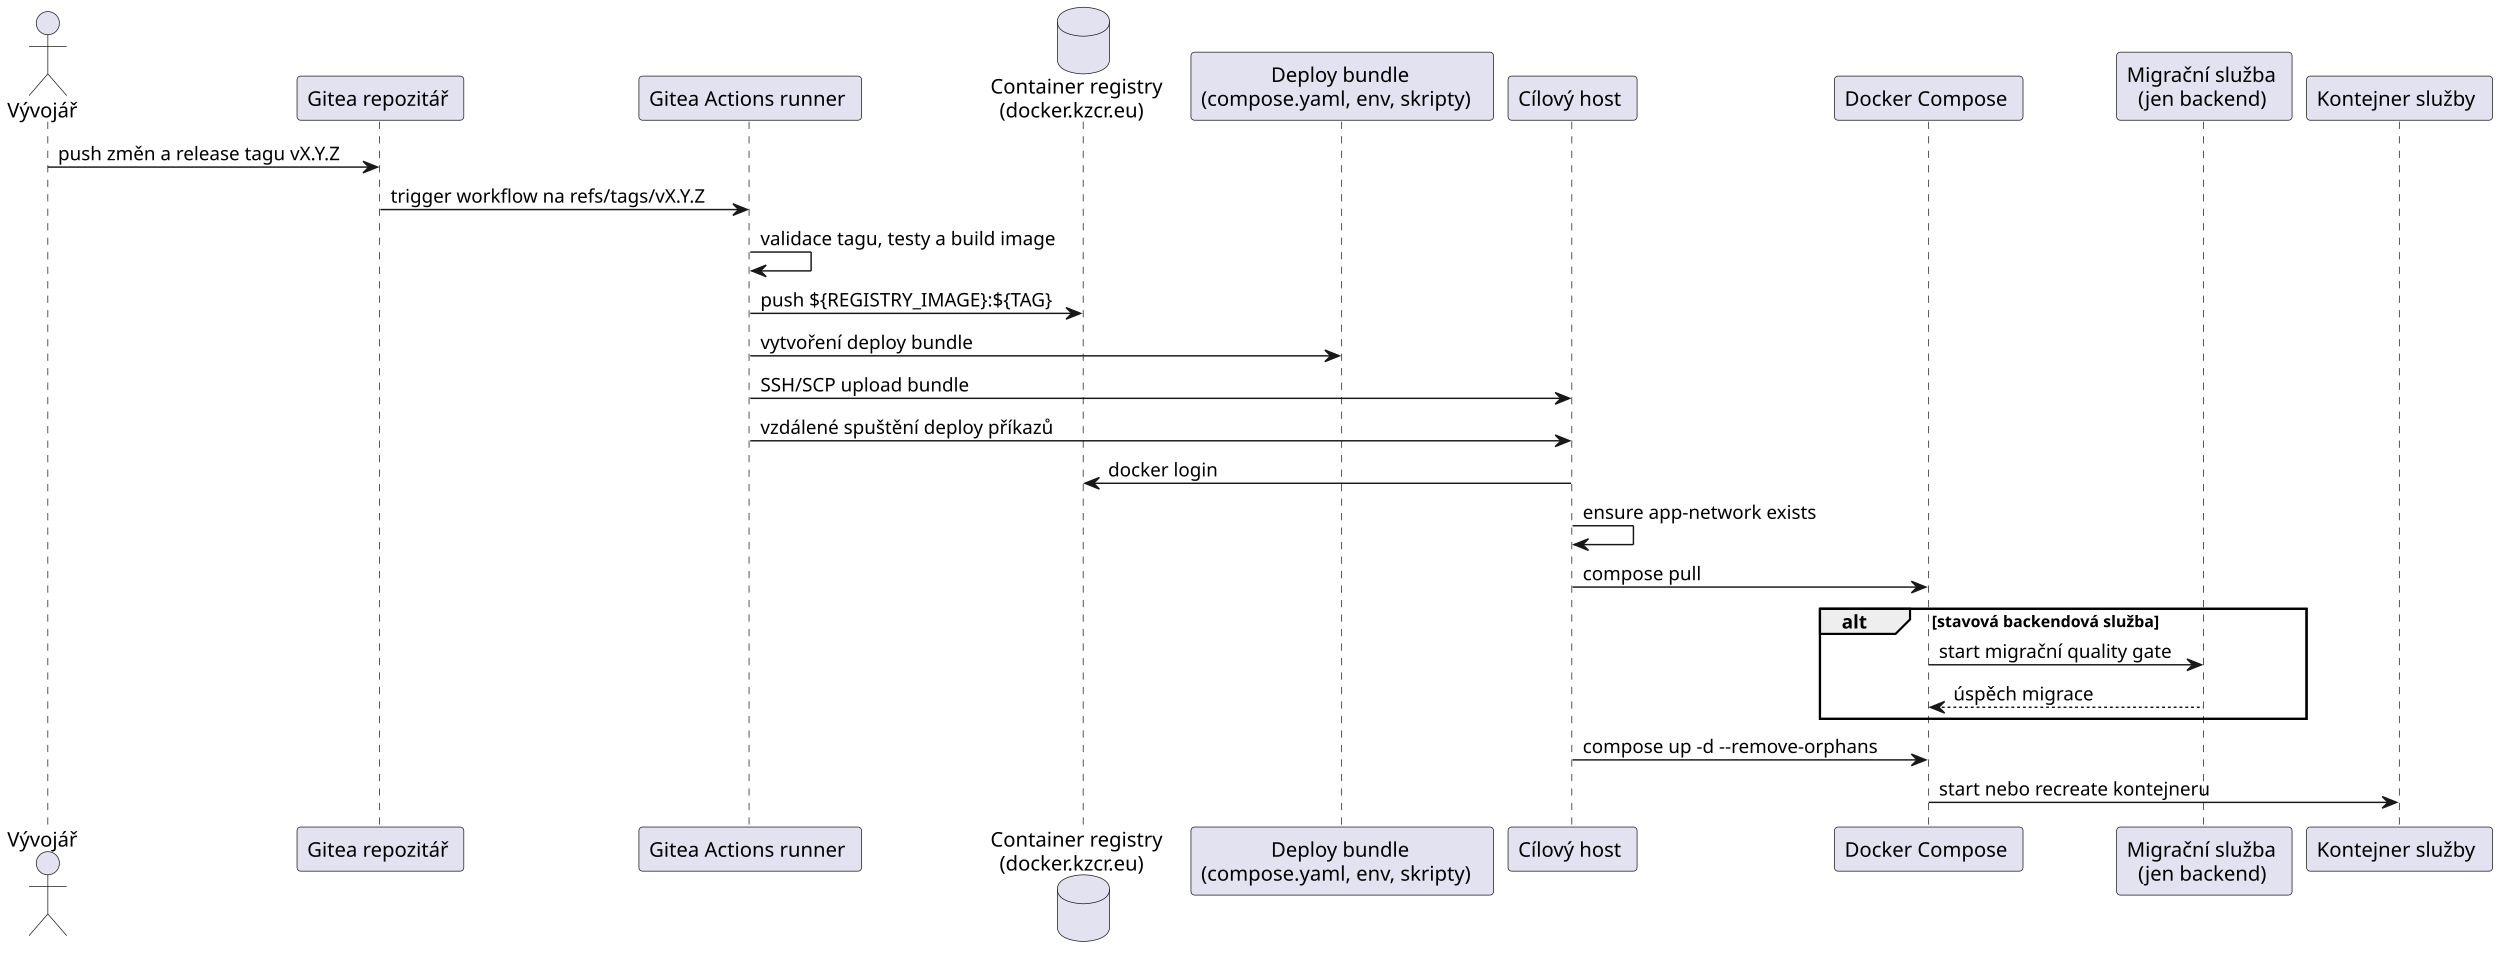
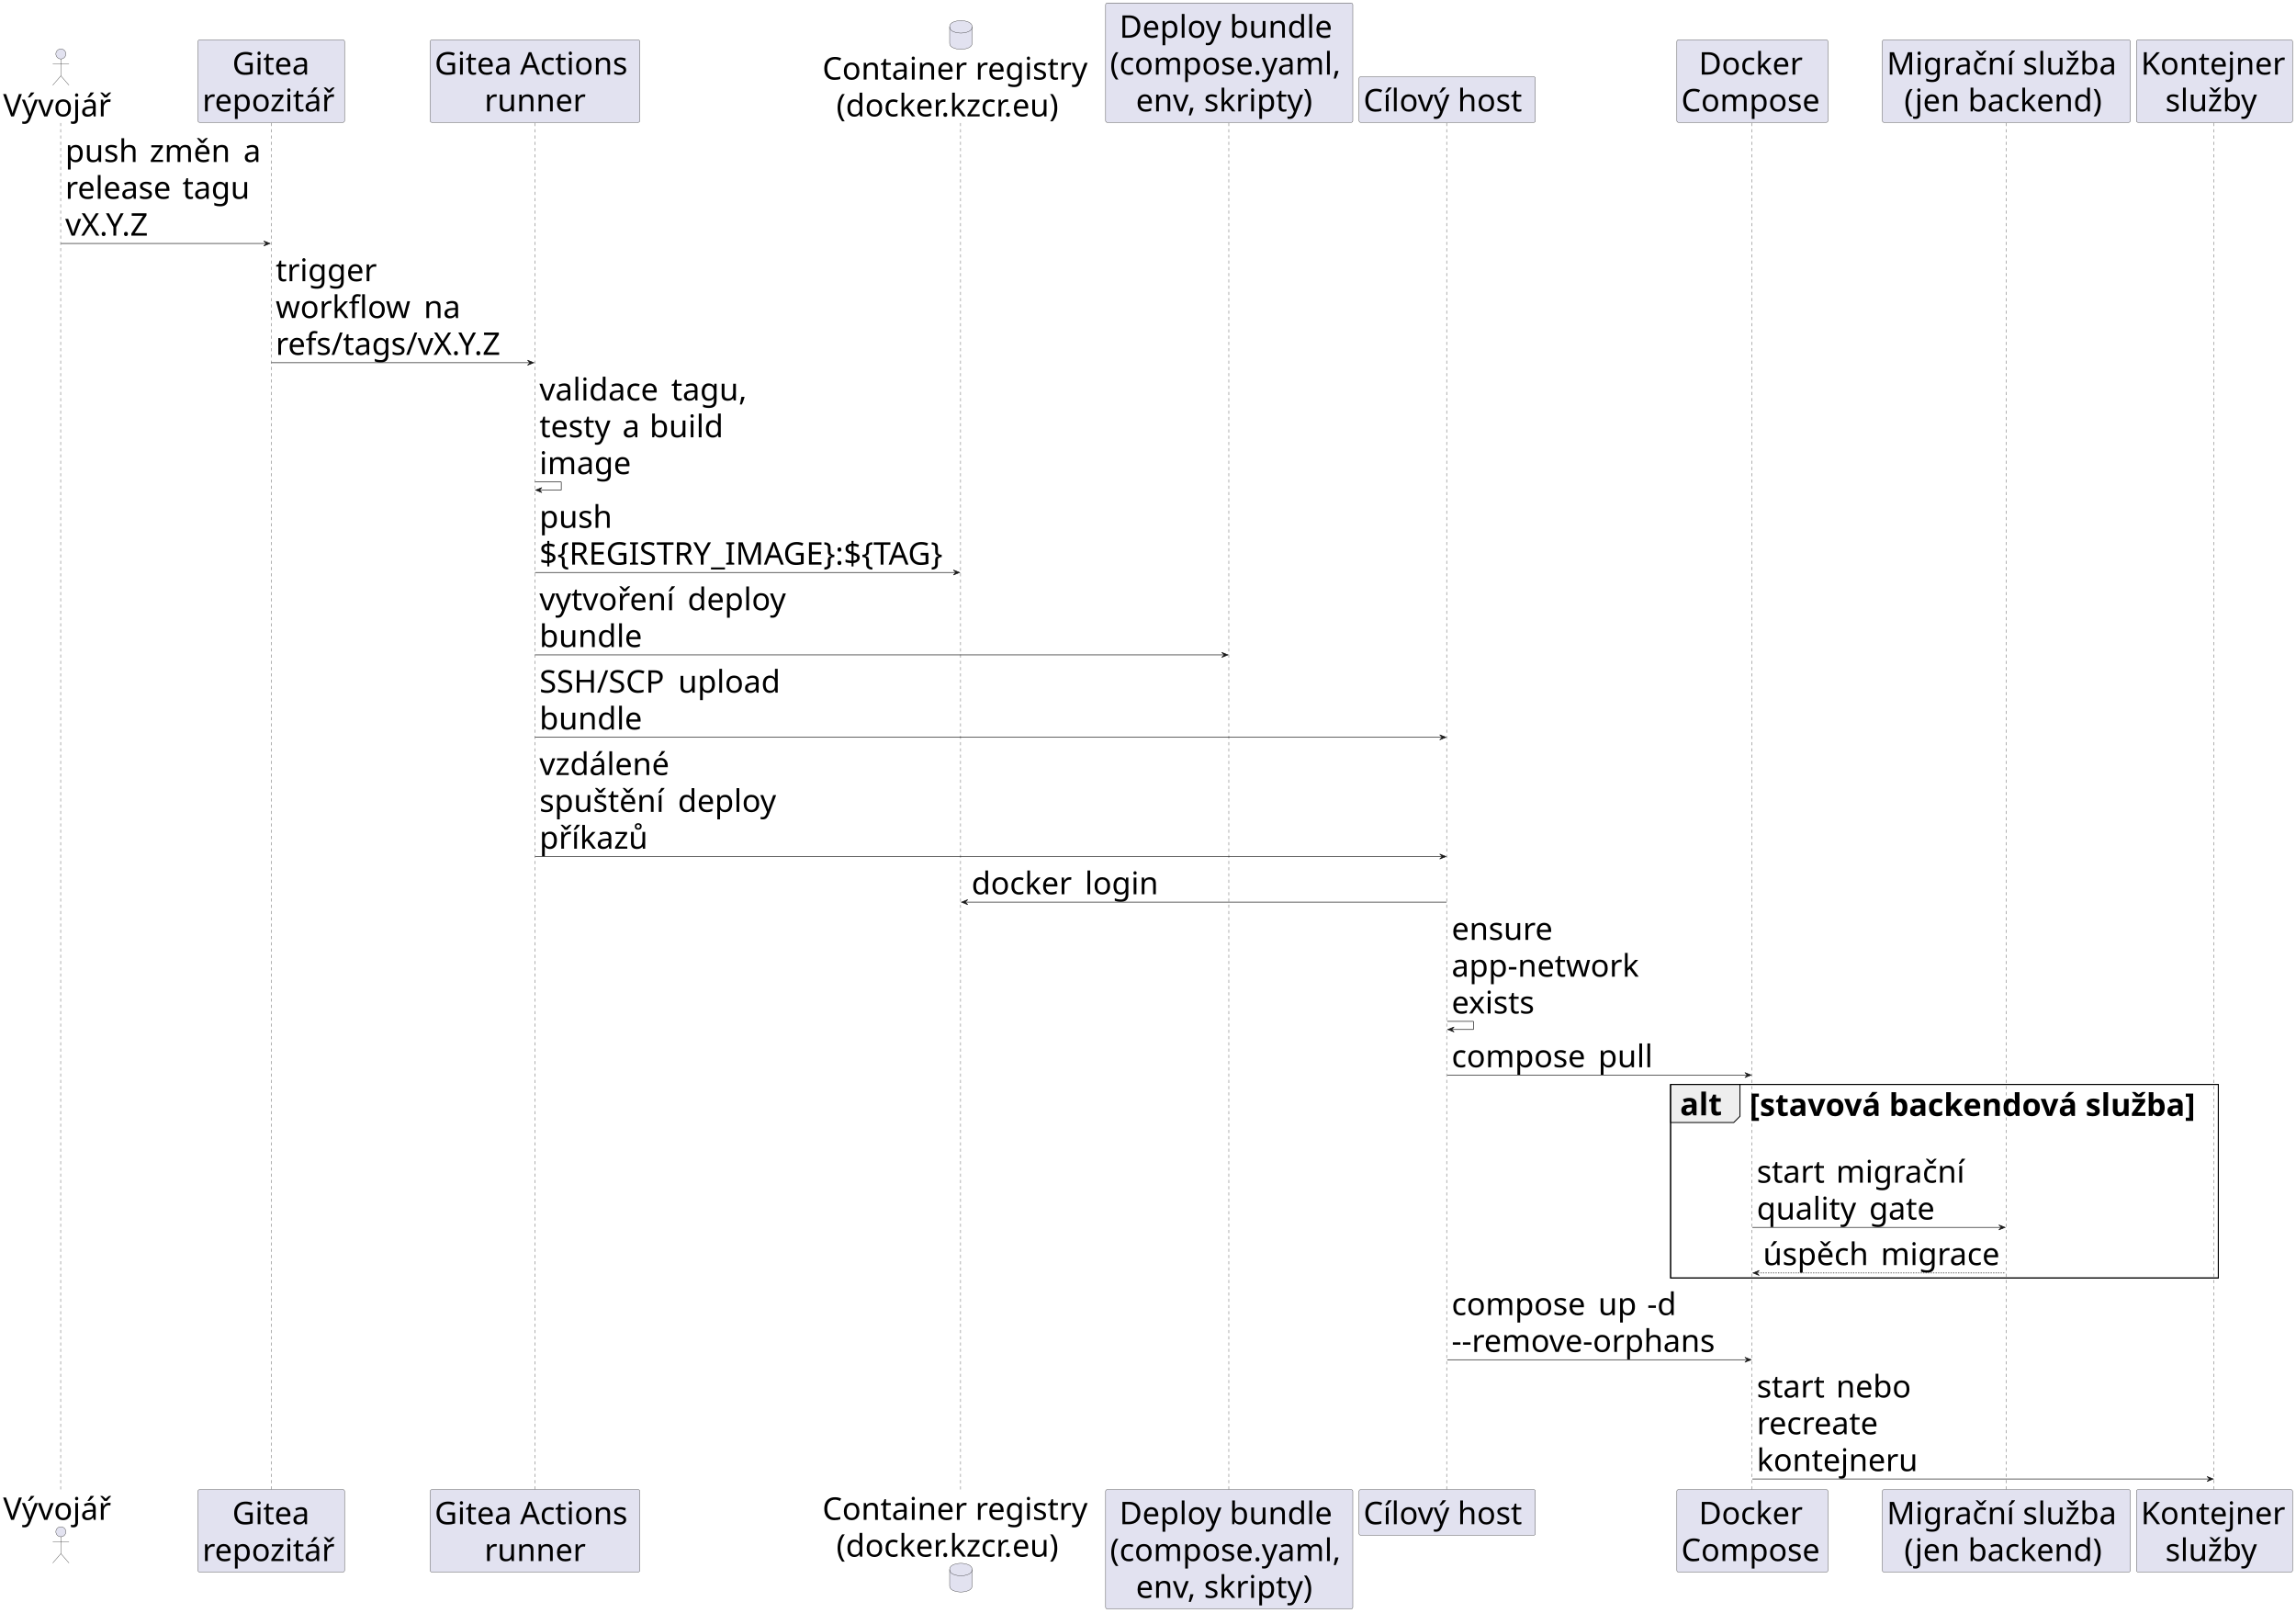
- <svg xmlns="http://www.w3.org/2000/svg" contentStyleType="text/css" data-diagram-type="SEQUENCE" height="666px" preserveAspectRatio="none" style="width:1725px;height:666px;background:#FFFFFF;" version="1.1" viewBox="0 0 1725 666" width="1725px" zoomAndPan="magnify">
+ <svg xmlns="http://www.w3.org/2000/svg" contentStyleType="text/css" data-diagram-type="SEQUENCE" height="2578px" preserveAspectRatio="none" style="width:3672px;height:2578px;background:#FFFFFF;" version="1.1" viewBox="0 0 3672 2578" width="3672px" zoomAndPan="magnify">
  <defs />
  <g>
-     <rect fill="none" height="75.932" style="stroke:#000000;stroke-width:1.5;" width="335.749" x="1255.778" y="420.082" />
+     <rect fill="none" height="309.434" style="stroke:#000000;stroke-width:1.5;" width="875.986" x="2671.808" y="1734.055" />
    <g class="participant-lifeline" data-entity-uid="part1" data-qualified-name="Dev" id="part1-lifeline">
      <g>
-         <rect fill="#000000" fill-opacity="0" height="487.658" width="8" x="29.016" y="83.977" />
-         <line style="stroke:#181818;stroke-width:0.5;stroke-dasharray:5,5;" x1="33" x2="33" y1="83.977" y2="571.635" />
+         <rect fill="#000000" fill-opacity="0" height="2186.262" width="8" x="93.343" y="196.66" />
+         <line style="stroke:#181818;stroke-width:0.5;stroke-dasharray:5,5;" x1="97" x2="97" y1="196.66" y2="2382.922" />
      </g>
    </g>
    <g class="participant-lifeline" data-entity-uid="part2" data-qualified-name="Repo" id="part2-lifeline">
      <g>
-         <rect fill="#000000" fill-opacity="0" height="487.658" width="8" x="258.483" y="83.977" />
-         <line style="stroke:#181818;stroke-width:0.5;stroke-dasharray:5,5;" x1="261.949" x2="261.949" y1="83.977" y2="571.635" />
+         <rect fill="#000000" fill-opacity="0" height="2186.262" width="8" x="429.843" y="196.66" />
+         <line style="stroke:#181818;stroke-width:0.5;stroke-dasharray:5,5;" x1="433.65" x2="433.65" y1="196.66" y2="2382.922" />
      </g>
    </g>
    <g class="participant-lifeline" data-entity-uid="part3" data-qualified-name="Runner" id="part3-lifeline">
      <g>
-         <rect fill="#000000" fill-opacity="0" height="487.658" width="8" x="513.671" y="83.977" />
-         <line style="stroke:#181818;stroke-width:0.5;stroke-dasharray:5,5;" x1="516.846" x2="516.846" y1="83.977" y2="571.635" />
+         <rect fill="#000000" fill-opacity="0" height="2186.262" width="8" x="851.646" y="196.66" />
+         <line style="stroke:#181818;stroke-width:0.5;stroke-dasharray:5,5;" x1="855.111" x2="855.111" y1="196.66" y2="2382.922" />
      </g>
    </g>
    <g class="participant-lifeline" data-entity-uid="part4" data-qualified-name="Registry" id="part4-lifeline">
      <g>
-         <rect fill="#000000" fill-opacity="0" height="487.658" width="8" x="743.577" y="83.977" />
-         <line style="stroke:#181818;stroke-width:0.5;stroke-dasharray:5,5;" x1="747.398" x2="747.398" y1="83.977" y2="571.635" />
+         <rect fill="#000000" fill-opacity="0" height="2186.262" width="8" x="1532.751" y="196.66" />
+         <line style="stroke:#181818;stroke-width:0.5;stroke-dasharray:5,5;" x1="1536.257" x2="1536.257" y1="196.66" y2="2382.922" />
      </g>
    </g>
    <g class="participant-lifeline" data-entity-uid="part5" data-qualified-name="Bundle" id="part5-lifeline">
      <g>
-         <rect fill="#000000" fill-opacity="0" height="487.658" width="8" x="922.153" y="83.977" />
-         <line style="stroke:#181818;stroke-width:0.5;stroke-dasharray:5,5;" x1="925.755" x2="925.755" y1="83.977" y2="571.635" />
+         <rect fill="#000000" fill-opacity="0" height="2186.262" width="8" x="1961.894" y="196.66" />
+         <line style="stroke:#181818;stroke-width:0.5;stroke-dasharray:5,5;" x1="1965.244" x2="1965.244" y1="196.66" y2="2382.922" />
      </g>
    </g>
    <g class="participant-lifeline" data-entity-uid="part6" data-qualified-name="Host" id="part6-lifeline">
      <g>
-         <rect fill="#000000" fill-opacity="0" height="487.658" width="8" x="1081.067" y="83.977" />
-         <line style="stroke:#181818;stroke-width:0.5;stroke-dasharray:5,5;" x1="1084.552" x2="1084.552" y1="83.977" y2="571.635" />
+         <rect fill="#000000" fill-opacity="0" height="2186.262" width="8" x="2310.527" y="196.66" />
+         <line style="stroke:#181818;stroke-width:0.5;stroke-dasharray:5,5;" x1="2313.543" x2="2313.543" y1="196.66" y2="2382.922" />
      </g>
    </g>
    <g class="participant-lifeline" data-entity-uid="part7" data-qualified-name="Compose" id="part7-lifeline">
      <g>
-         <rect fill="#000000" fill-opacity="0" height="487.658" width="8" x="1326.829" y="83.977" />
-         <line style="stroke:#181818;stroke-width:0.5;stroke-dasharray:5,5;" x1="1330.778" x2="1330.778" y1="83.977" y2="571.635" />
+         <rect fill="#000000" fill-opacity="0" height="2186.262" width="8" x="2798.565" y="196.66" />
+         <line style="stroke:#181818;stroke-width:0.5;stroke-dasharray:5,5;" x1="2801.808" x2="2801.808" y1="196.66" y2="2382.922" />
      </g>
    </g>
    <g class="participant-lifeline" data-entity-uid="part8" data-qualified-name="Migration" id="part8-lifeline">
      <g>
-         <rect fill="#000000" fill-opacity="0" height="487.658" width="8" x="1516.992" y="83.977" />
-         <line style="stroke:#181818;stroke-width:0.5;stroke-dasharray:5,5;" x1="1520.456" x2="1520.456" y1="83.977" y2="571.635" />
+         <rect fill="#000000" fill-opacity="0" height="2186.262" width="8" x="3204.719" y="196.66" />
+         <line style="stroke:#181818;stroke-width:0.5;stroke-dasharray:5,5;" x1="3208.52" x2="3208.52" y1="196.66" y2="2382.922" />
      </g>
    </g>
    <g class="participant-lifeline" data-entity-uid="part9" data-qualified-name="App" id="part9-lifeline">
      <g>
-         <rect fill="#000000" fill-opacity="0" height="487.658" width="8" x="1651.724" y="83.977" />
-         <line style="stroke:#181818;stroke-width:0.5;stroke-dasharray:5,5;" x1="1655.527" x2="1655.527" y1="83.977" y2="571.635" />
+         <rect fill="#000000" fill-opacity="0" height="2186.262" width="8" x="3537.666" y="196.66" />
+         <line style="stroke:#181818;stroke-width:0.5;stroke-dasharray:5,5;" x1="3540.918" x2="3540.918" y1="196.66" y2="2382.922" />
      </g>
    </g>
    <g class="participant participant-head" data-entity-uid="part1" data-qualified-name="Dev" id="part1-head">
-       <text fill="#000000" font-family="sans-serif" font-size="14" lengthAdjust="spacing" textLength="50.032" x="5" y="81.023">Vývojář</text>
-       <ellipse cx="33.016" cy="15.988" fill="#E2E2F0" rx="8" ry="8" style="stroke:#181818;stroke-width:0.5;" />
-       <path d="M33.016,23.988 L33.016,50.988 M20.016,31.988 L46.016,31.988 M33.016,50.988 L20.016,65.988 M33.016,50.988 L46.016,65.988" fill="none" style="stroke:#181818;stroke-width:0.5;" />
+       <text fill="#000000" font-family="sans-serif" font-size="50" lengthAdjust="spacing" textLength="178.686" x="5" y="186.113">Vývojář</text>
+       <ellipse cx="97.343" cy="86.273" fill="#E2E2F0" rx="8" ry="8" style="stroke:#181818;stroke-width:0.5;" />
+       <path d="M97.343,94.273 L97.343,121.273 M84.343,102.273 L110.343,102.273 M97.343,121.273 L84.343,136.273 M97.343,121.273 L110.343,136.273" fill="none" style="stroke:#181818;stroke-width:0.5;" />
    </g>
    <g class="participant participant-tail" data-entity-uid="part1" data-qualified-name="Dev" id="part1-tail">
-       <text fill="#000000" font-family="sans-serif" font-size="14" lengthAdjust="spacing" textLength="50.032" x="5" y="584.17">Vývojář</text>
-       <ellipse cx="33.016" cy="595.623" fill="#E2E2F0" rx="8" ry="8" style="stroke:#181818;stroke-width:0.5;" />
-       <path d="M33.016,603.623 L33.016,630.623 M20.016,611.623 L46.016,611.623 M33.016,630.623 L20.016,645.623 M33.016,630.623 L46.016,645.623" fill="none" style="stroke:#181818;stroke-width:0.5;" />
+       <text fill="#000000" font-family="sans-serif" font-size="50" lengthAdjust="spacing" textLength="178.686" x="5" y="2430.262">Vývojář</text>
+       <ellipse cx="97.343" cy="2449.309" fill="#E2E2F0" rx="8" ry="8" style="stroke:#181818;stroke-width:0.5;" />
+       <path d="M97.343,2457.309 L97.343,2484.309 M84.343,2465.309 L110.343,2465.309 M97.343,2484.309 L84.343,2499.309 M97.343,2484.309 L110.343,2499.309" fill="none" style="stroke:#181818;stroke-width:0.5;" />
    </g>
    <g class="participant participant-head" data-entity-uid="part2" data-qualified-name="Repo" id="part2-head">
-       <rect fill="#E2E2F0" height="30.488" rx="2.5" ry="2.5" style="stroke:#181818;stroke-width:0.5;" width="115.069" x="204.949" y="52.488" />
-       <text fill="#000000" font-family="sans-serif" font-size="14" lengthAdjust="spacing" textLength="101.069" x="211.949" y="73.023">Gitea repozitář</text>
+       <rect fill="#E2E2F0" height="131.773" rx="2.5" ry="2.5" style="stroke:#181818;stroke-width:0.5;" width="234.386" x="316.65" y="63.887" />
+       <text fill="#000000" font-family="sans-serif" font-size="50" lengthAdjust="spacing" textLength="124.756" x="371.465" y="119.227">Gitea</text>
+       <text fill="#000000" font-family="sans-serif" font-size="50" lengthAdjust="spacing" textLength="220.386" x="323.65" y="178.113">repozitář</text>
    </g>
    <g class="participant participant-tail" data-entity-uid="part2" data-qualified-name="Repo" id="part2-tail">
-       <rect fill="#E2E2F0" height="30.488" rx="2.5" ry="2.5" style="stroke:#181818;stroke-width:0.5;" width="115.069" x="204.949" y="570.635" />
-       <text fill="#000000" font-family="sans-serif" font-size="14" lengthAdjust="spacing" textLength="101.069" x="211.949" y="591.17">Gitea repozitář</text>
+       <rect fill="#E2E2F0" height="131.773" rx="2.5" ry="2.5" style="stroke:#181818;stroke-width:0.5;" width="234.386" x="316.65" y="2381.922" />
+       <text fill="#000000" font-family="sans-serif" font-size="50" lengthAdjust="spacing" textLength="124.756" x="371.465" y="2437.262">Gitea</text>
+       <text fill="#000000" font-family="sans-serif" font-size="50" lengthAdjust="spacing" textLength="220.386" x="323.65" y="2496.148">repozitář</text>
    </g>
    <g class="participant participant-head" data-entity-uid="part3" data-qualified-name="Runner" id="part3-head">
-       <rect fill="#E2E2F0" height="30.488" rx="2.5" ry="2.5" style="stroke:#181818;stroke-width:0.5;" width="153.651" x="440.846" y="52.488" />
-       <text fill="#000000" font-family="sans-serif" font-size="14" lengthAdjust="spacing" textLength="139.651" x="447.846" y="73.023">Gitea Actions runner</text>
+       <rect fill="#E2E2F0" height="131.773" rx="2.5" ry="2.5" style="stroke:#181818;stroke-width:0.5;" width="335.069" x="688.111" y="63.887" />
+       <text fill="#000000" font-family="sans-serif" font-size="50" lengthAdjust="spacing" textLength="321.069" x="695.111" y="119.227">Gitea Actions</text>
+       <text fill="#000000" font-family="sans-serif" font-size="50" lengthAdjust="spacing" textLength="161.865" x="774.713" y="178.113">runner</text>
    </g>
    <g class="participant participant-tail" data-entity-uid="part3" data-qualified-name="Runner" id="part3-tail">
-       <rect fill="#E2E2F0" height="30.488" rx="2.5" ry="2.5" style="stroke:#181818;stroke-width:0.5;" width="153.651" x="440.846" y="570.635" />
-       <text fill="#000000" font-family="sans-serif" font-size="14" lengthAdjust="spacing" textLength="139.651" x="447.846" y="591.17">Gitea Actions runner</text>
+       <rect fill="#E2E2F0" height="131.773" rx="2.5" ry="2.5" style="stroke:#181818;stroke-width:0.5;" width="335.069" x="688.111" y="2381.922" />
+       <text fill="#000000" font-family="sans-serif" font-size="50" lengthAdjust="spacing" textLength="321.069" x="695.111" y="2437.262">Gitea Actions</text>
+       <text fill="#000000" font-family="sans-serif" font-size="50" lengthAdjust="spacing" textLength="161.865" x="774.713" y="2496.148">runner</text>
    </g>
    <g class="participant participant-head" data-entity-uid="part4" data-qualified-name="Registry" id="part4-head">
-       <text fill="#000000" font-family="sans-serif" font-size="14" lengthAdjust="spacing" textLength="122.356" x="683.398" y="64.535">Container registry</text>
-       <text fill="#000000" font-family="sans-serif" font-size="14" lengthAdjust="spacing" textLength="109.853" x="689.65" y="81.023">(docker.kzcr.eu)</text>
-       <path d="M729.577,15 C729.577,5 747.577,5 747.577,5 C747.577,5 765.577,5 765.577,15 L765.577,41 C765.577,51 747.577,51 747.577,51 C747.577,51 729.577,51 729.577,41 L729.577,15" fill="#E2E2F0" style="stroke:#181818;stroke-width:0.5;" />
-       <path d="M729.577,15 C729.577,25 747.577,25 747.577,25 C747.577,25 765.577,25 765.577,15" fill="none" style="stroke:#181818;stroke-width:0.5;" />
+       <text fill="#000000" font-family="sans-serif" font-size="50" lengthAdjust="spacing" textLength="436.987" x="1315.257" y="127.227">Container registry</text>
+       <text fill="#000000" font-family="sans-serif" font-size="50" lengthAdjust="spacing" textLength="392.334" x="1337.583" y="186.113">(docker.kzcr.eu)</text>
+       <path d="M1518.751,42.887 C1518.751,32.887 1536.751,32.887 1536.751,32.887 C1536.751,32.887 1554.751,32.887 1554.751,42.887 L1554.751,68.887 C1554.751,78.887 1536.751,78.887 1536.751,78.887 C1536.751,78.887 1518.751,78.887 1518.751,68.887 L1518.751,42.887" fill="#E2E2F0" style="stroke:#181818;stroke-width:0.5;" />
+       <path d="M1518.751,42.887 C1518.751,52.887 1536.751,52.887 1536.751,52.887 C1536.751,52.887 1554.751,52.887 1554.751,42.887" fill="none" style="stroke:#181818;stroke-width:0.5;" />
    </g>
    <g class="participant participant-tail" data-entity-uid="part4" data-qualified-name="Registry" id="part4-tail">
-       <text fill="#000000" font-family="sans-serif" font-size="14" lengthAdjust="spacing" textLength="122.356" x="683.398" y="584.17">Container registry</text>
-       <text fill="#000000" font-family="sans-serif" font-size="14" lengthAdjust="spacing" textLength="109.853" x="689.65" y="600.658">(docker.kzcr.eu)</text>
-       <path d="M729.577,613.611 C729.577,603.611 747.577,603.611 747.577,603.611 C747.577,603.611 765.577,603.611 765.577,613.611 L765.577,639.611 C765.577,649.611 747.577,649.611 747.577,649.611 C747.577,649.611 729.577,649.611 729.577,639.611 L729.577,613.611" fill="#E2E2F0" style="stroke:#181818;stroke-width:0.5;" />
-       <path d="M729.577,613.611 C729.577,623.611 747.577,623.611 747.577,623.611 C747.577,623.611 765.577,623.611 765.577,613.611" fill="none" style="stroke:#181818;stroke-width:0.5;" />
+       <text fill="#000000" font-family="sans-serif" font-size="50" lengthAdjust="spacing" textLength="436.987" x="1315.257" y="2430.262">Container registry</text>
+       <text fill="#000000" font-family="sans-serif" font-size="50" lengthAdjust="spacing" textLength="392.334" x="1337.583" y="2489.148">(docker.kzcr.eu)</text>
+       <path d="M1518.751,2509.695 C1518.751,2499.695 1536.751,2499.695 1536.751,2499.695 C1536.751,2499.695 1554.751,2499.695 1554.751,2509.695 L1554.751,2535.695 C1554.751,2545.695 1536.751,2545.695 1536.751,2545.695 C1536.751,2545.695 1518.751,2545.695 1518.751,2535.695 L1518.751,2509.695" fill="#E2E2F0" style="stroke:#181818;stroke-width:0.5;" />
+       <path d="M1518.751,2509.695 C1518.751,2519.695 1536.751,2519.695 1536.751,2519.695 C1536.751,2519.695 1554.751,2519.695 1554.751,2509.695" fill="none" style="stroke:#181818;stroke-width:0.5;" />
    </g>
    <g class="participant participant-head" data-entity-uid="part5" data-qualified-name="Bundle" id="part5-head">
-       <rect fill="#E2E2F0" height="46.977" rx="2.5" ry="2.5" style="stroke:#181818;stroke-width:0.5;" width="208.797" x="821.755" y="36" />
-       <text fill="#000000" font-family="sans-serif" font-size="14" lengthAdjust="spacing" textLength="98.335" x="876.986" y="56.535">Deploy bundle</text>
-       <text fill="#000000" font-family="sans-serif" font-size="14" lengthAdjust="spacing" textLength="194.797" x="828.755" y="73.023">(compose.yaml, env, skripty)</text>
+       <rect fill="#E2E2F0" height="190.66" rx="2.5" ry="2.5" style="stroke:#181818;stroke-width:0.5;" width="395.299" x="1768.244" y="5" />
+       <text fill="#000000" font-family="sans-serif" font-size="50" lengthAdjust="spacing" textLength="351.196" x="1790.295" y="60.34">Deploy bundle</text>
+       <text fill="#000000" font-family="sans-serif" font-size="50" lengthAdjust="spacing" textLength="381.299" x="1775.244" y="119.227">(compose.yaml,</text>
+       <text fill="#000000" font-family="sans-serif" font-size="50" lengthAdjust="spacing" textLength="298.584" x="1816.602" y="178.113">env, skripty)</text>
    </g>
    <g class="participant participant-tail" data-entity-uid="part5" data-qualified-name="Bundle" id="part5-tail">
-       <rect fill="#E2E2F0" height="46.977" rx="2.5" ry="2.5" style="stroke:#181818;stroke-width:0.5;" width="208.797" x="821.755" y="570.635" />
-       <text fill="#000000" font-family="sans-serif" font-size="14" lengthAdjust="spacing" textLength="98.335" x="876.986" y="591.17">Deploy bundle</text>
-       <text fill="#000000" font-family="sans-serif" font-size="14" lengthAdjust="spacing" textLength="194.797" x="828.755" y="607.658">(compose.yaml, env, skripty)</text>
+       <rect fill="#E2E2F0" height="190.66" rx="2.5" ry="2.5" style="stroke:#181818;stroke-width:0.5;" width="395.299" x="1768.244" y="2381.922" />
+       <text fill="#000000" font-family="sans-serif" font-size="50" lengthAdjust="spacing" textLength="351.196" x="1790.295" y="2437.262">Deploy bundle</text>
+       <text fill="#000000" font-family="sans-serif" font-size="50" lengthAdjust="spacing" textLength="381.299" x="1775.244" y="2496.148">(compose.yaml,</text>
+       <text fill="#000000" font-family="sans-serif" font-size="50" lengthAdjust="spacing" textLength="298.584" x="1816.602" y="2555.035">env, skripty)</text>
    </g>
    <g class="participant participant-head" data-entity-uid="part6" data-qualified-name="Host" id="part6-head">
-       <rect fill="#E2E2F0" height="30.488" rx="2.5" ry="2.5" style="stroke:#181818;stroke-width:0.5;" width="89.031" x="1040.552" y="52.488" />
-       <text fill="#000000" font-family="sans-serif" font-size="14" lengthAdjust="spacing" textLength="75.031" x="1047.552" y="73.023">Cílový host</text>
+       <rect fill="#E2E2F0" height="72.887" rx="2.5" ry="2.5" style="stroke:#181818;stroke-width:0.5;" width="281.969" x="2173.543" y="122.773" />
+       <text fill="#000000" font-family="sans-serif" font-size="50" lengthAdjust="spacing" textLength="267.969" x="2180.543" y="178.113">Cílový host</text>
    </g>
    <g class="participant participant-tail" data-entity-uid="part6" data-qualified-name="Host" id="part6-tail">
-       <rect fill="#E2E2F0" height="30.488" rx="2.5" ry="2.5" style="stroke:#181818;stroke-width:0.5;" width="89.031" x="1040.552" y="570.635" />
-       <text fill="#000000" font-family="sans-serif" font-size="14" lengthAdjust="spacing" textLength="75.031" x="1047.552" y="591.17">Cílový host</text>
+       <rect fill="#E2E2F0" height="72.887" rx="2.5" ry="2.5" style="stroke:#181818;stroke-width:0.5;" width="281.969" x="2173.543" y="2381.922" />
+       <text fill="#000000" font-family="sans-serif" font-size="50" lengthAdjust="spacing" textLength="267.969" x="2180.543" y="2437.262">Cílový host</text>
    </g>
    <g class="participant participant-head" data-entity-uid="part7" data-qualified-name="Compose" id="part7-head">
-       <rect fill="#E2E2F0" height="30.488" rx="2.5" ry="2.5" style="stroke:#181818;stroke-width:0.5;" width="130.102" x="1265.778" y="52.488" />
-       <text fill="#000000" font-family="sans-serif" font-size="14" lengthAdjust="spacing" textLength="116.102" x="1272.778" y="73.023">Docker Compose</text>
+       <rect fill="#E2E2F0" height="131.773" rx="2.5" ry="2.5" style="stroke:#181818;stroke-width:0.5;" width="241.515" x="2681.808" y="63.887" />
+       <text fill="#000000" font-family="sans-serif" font-size="50" lengthAdjust="spacing" textLength="171.314" x="2716.909" y="119.227">Docker</text>
+       <text fill="#000000" font-family="sans-serif" font-size="50" lengthAdjust="spacing" textLength="227.515" x="2688.808" y="178.113">Compose</text>
    </g>
    <g class="participant participant-tail" data-entity-uid="part7" data-qualified-name="Compose" id="part7-tail">
-       <rect fill="#E2E2F0" height="30.488" rx="2.5" ry="2.5" style="stroke:#181818;stroke-width:0.5;" width="130.102" x="1265.778" y="570.635" />
-       <text fill="#000000" font-family="sans-serif" font-size="14" lengthAdjust="spacing" textLength="116.102" x="1272.778" y="591.17">Docker Compose</text>
+       <rect fill="#E2E2F0" height="131.773" rx="2.5" ry="2.5" style="stroke:#181818;stroke-width:0.5;" width="241.515" x="2681.808" y="2381.922" />
+       <text fill="#000000" font-family="sans-serif" font-size="50" lengthAdjust="spacing" textLength="171.314" x="2716.909" y="2437.262">Docker</text>
+       <text fill="#000000" font-family="sans-serif" font-size="50" lengthAdjust="spacing" textLength="227.515" x="2688.808" y="2496.148">Compose</text>
    </g>
    <g class="participant participant-head" data-entity-uid="part8" data-qualified-name="Migration" id="part8-head">
-       <rect fill="#E2E2F0" height="46.977" rx="2.5" ry="2.5" style="stroke:#181818;stroke-width:0.5;" width="121.071" x="1460.456" y="36" />
-       <text fill="#000000" font-family="sans-serif" font-size="14" lengthAdjust="spacing" textLength="107.071" x="1467.456" y="56.535">Migrační služba</text>
-       <text fill="#000000" font-family="sans-serif" font-size="14" lengthAdjust="spacing" textLength="91.478" x="1475.252" y="73.023">(jen backend)</text>
+       <rect fill="#E2E2F0" height="131.773" rx="2.5" ry="2.5" style="stroke:#181818;stroke-width:0.5;" width="396.397" x="3010.52" y="63.887" />
+       <text fill="#000000" font-family="sans-serif" font-size="50" lengthAdjust="spacing" textLength="382.397" x="3017.52" y="119.227">Migrační služba</text>
+       <text fill="#000000" font-family="sans-serif" font-size="50" lengthAdjust="spacing" textLength="326.709" x="3045.364" y="178.113">(jen backend)</text>
    </g>
    <g class="participant participant-tail" data-entity-uid="part8" data-qualified-name="Migration" id="part8-tail">
-       <rect fill="#E2E2F0" height="46.977" rx="2.5" ry="2.5" style="stroke:#181818;stroke-width:0.5;" width="121.071" x="1460.456" y="570.635" />
-       <text fill="#000000" font-family="sans-serif" font-size="14" lengthAdjust="spacing" textLength="107.071" x="1467.456" y="591.17">Migrační služba</text>
-       <text fill="#000000" font-family="sans-serif" font-size="14" lengthAdjust="spacing" textLength="91.478" x="1475.252" y="607.658">(jen backend)</text>
+       <rect fill="#E2E2F0" height="131.773" rx="2.5" ry="2.5" style="stroke:#181818;stroke-width:0.5;" width="396.397" x="3010.52" y="2381.922" />
+       <text fill="#000000" font-family="sans-serif" font-size="50" lengthAdjust="spacing" textLength="382.397" x="3017.52" y="2437.262">Migrační služba</text>
+       <text fill="#000000" font-family="sans-serif" font-size="50" lengthAdjust="spacing" textLength="326.709" x="3045.364" y="2496.148">(jen backend)</text>
    </g>
    <g class="participant participant-head" data-entity-uid="part9" data-qualified-name="App" id="part9-head">
-       <rect fill="#E2E2F0" height="30.488" rx="2.5" ry="2.5" style="stroke:#181818;stroke-width:0.5;" width="128.393" x="1591.527" y="52.488" />
-       <text fill="#000000" font-family="sans-serif" font-size="14" lengthAdjust="spacing" textLength="114.393" x="1598.527" y="73.023">Kontejner služby</text>
+       <rect fill="#E2E2F0" height="131.773" rx="2.5" ry="2.5" style="stroke:#181818;stroke-width:0.5;" width="249.498" x="3416.918" y="63.887" />
+       <text fill="#000000" font-family="sans-serif" font-size="50" lengthAdjust="spacing" textLength="235.498" x="3423.918" y="119.227">Kontejner</text>
+       <text fill="#000000" font-family="sans-serif" font-size="50" lengthAdjust="spacing" textLength="157.227" x="3463.053" y="178.113">služby</text>
    </g>
    <g class="participant participant-tail" data-entity-uid="part9" data-qualified-name="App" id="part9-tail">
-       <rect fill="#E2E2F0" height="30.488" rx="2.5" ry="2.5" style="stroke:#181818;stroke-width:0.5;" width="128.393" x="1591.527" y="570.635" />
-       <text fill="#000000" font-family="sans-serif" font-size="14" lengthAdjust="spacing" textLength="114.393" x="1598.527" y="591.17">Kontejner služby</text>
+       <rect fill="#E2E2F0" height="131.773" rx="2.5" ry="2.5" style="stroke:#181818;stroke-width:0.5;" width="249.498" x="3416.918" y="2381.922" />
+       <text fill="#000000" font-family="sans-serif" font-size="50" lengthAdjust="spacing" textLength="235.498" x="3423.918" y="2437.262">Kontejner</text>
+       <text fill="#000000" font-family="sans-serif" font-size="50" lengthAdjust="spacing" textLength="157.227" x="3463.053" y="2496.148">služby</text>
    </g>
    <g class="message" data-entity-1="part1" data-entity-2="part2" id="msg1">
-       <polygon fill="#181818" points="250.483,111.287,260.483,115.287,250.483,119.287,254.483,115.287" style="stroke:#181818;stroke-width:1;" />
-       <line style="stroke:#181818;stroke-width:1;" x1="33.016" x2="256.483" y1="115.287" y2="115.287" />
-       <text fill="#000000" font-family="sans-serif" font-size="13" lengthAdjust="spacing" textLength="205.467" x="40.016" y="110.545">push změn a release tagu vX.Y.Z</text>
+       <polygon fill="#181818" points="421.843,385.32,431.843,389.32,421.843,393.32,425.843,389.32" style="stroke:#181818;stroke-width:1;" />
+       <line style="stroke:#181818;stroke-width:1;" x1="97.343" x2="427.843" y1="389.32" y2="389.32" />
+       <text fill="#000000" font-family="sans-serif" font-size="50" lengthAdjust="spacing" textLength="119.019" x="104.343" y="259">push</text>
+       <text fill="#000000" font-family="sans-serif" font-size="50" lengthAdjust="spacing" textLength="15.82" x="223.362" y="259"> </text>
+       <text fill="#000000" font-family="sans-serif" font-size="50" lengthAdjust="spacing" textLength="134.228" x="239.182" y="259">změn</text>
+       <text fill="#000000" font-family="sans-serif" font-size="50" lengthAdjust="spacing" textLength="15.82" x="373.411" y="259"> </text>
+       <text fill="#000000" font-family="sans-serif" font-size="50" lengthAdjust="spacing" textLength="27.612" x="389.231" y="259">a</text>
+       <text fill="#000000" font-family="sans-serif" font-size="50" lengthAdjust="spacing" textLength="171.582" x="104.343" y="317.887">release</text>
+       <text fill="#000000" font-family="sans-serif" font-size="50" lengthAdjust="spacing" textLength="15.82" x="275.925" y="317.887"> </text>
+       <text fill="#000000" font-family="sans-serif" font-size="50" lengthAdjust="spacing" textLength="108.52" x="291.746" y="317.887">tagu</text>
+       <text fill="#000000" font-family="sans-serif" font-size="50" lengthAdjust="spacing" textLength="150.195" x="104.343" y="376.773">vX.Y.Z</text>
    </g>
    <g class="message" data-entity-1="part2" data-entity-2="part3" id="msg2">
-       <polygon fill="#181818" points="505.671,140.598,515.671,144.598,505.671,148.598,509.671,144.598" style="stroke:#181818;stroke-width:1;" />
-       <line style="stroke:#181818;stroke-width:1;" x1="262.483" x2="511.671" y1="144.598" y2="144.598" />
-       <text fill="#000000" font-family="sans-serif" font-size="13" lengthAdjust="spacing" textLength="231.188" x="269.483" y="139.856">trigger workflow na refs/tags/vX.Y.Z</text>
+       <polygon fill="#181818" points="843.646,575.981,853.646,579.981,843.646,583.981,847.646,579.981" style="stroke:#181818;stroke-width:1;" />
+       <line style="stroke:#181818;stroke-width:1;" x1="433.843" x2="849.646" y1="579.981" y2="579.981" />
+       <text fill="#000000" font-family="sans-serif" font-size="50" lengthAdjust="spacing" textLength="164.282" x="440.843" y="449.66">trigger</text>
+       <text fill="#000000" font-family="sans-serif" font-size="50" lengthAdjust="spacing" textLength="220.996" x="440.843" y="508.547">workflow</text>
+       <text fill="#000000" font-family="sans-serif" font-size="50" lengthAdjust="spacing" textLength="15.82" x="661.839" y="508.547"> </text>
+       <text fill="#000000" font-family="sans-serif" font-size="50" lengthAdjust="spacing" textLength="58.643" x="677.66" y="508.547">na</text>
+       <text fill="#000000" font-family="sans-serif" font-size="50" lengthAdjust="spacing" textLength="397.803" x="440.843" y="567.434">refs/tags/vX.Y.Z</text>
    </g>
    <g class="message" data-entity-1="part3" data-entity-2="part3" id="msg3">
-       <line style="stroke:#181818;stroke-width:1;" x1="517.671" x2="559.671" y1="173.908" y2="173.908" />
-       <line style="stroke:#181818;stroke-width:1;" x1="559.671" x2="559.671" y1="173.908" y2="186.908" />
-       <line style="stroke:#181818;stroke-width:1;" x1="518.671" x2="559.671" y1="186.908" y2="186.908" />
-       <polygon fill="#181818" points="528.671,182.908,518.671,186.908,528.671,190.908,524.671,186.908" style="stroke:#181818;stroke-width:1;" />
-       <text fill="#000000" font-family="sans-serif" font-size="13" lengthAdjust="spacing" textLength="211.517" x="524.671" y="169.166">validace tagu, testy a build image</text>
+       <line style="stroke:#181818;stroke-width:1;" x1="855.646" x2="897.646" y1="770.641" y2="770.641" />
+       <line style="stroke:#181818;stroke-width:1;" x1="897.646" x2="897.646" y1="770.641" y2="783.641" />
+       <line style="stroke:#181818;stroke-width:1;" x1="856.646" x2="897.646" y1="783.641" y2="783.641" />
+       <polygon fill="#181818" points="866.646,779.641,856.646,783.641,866.646,787.641,862.646,783.641" style="stroke:#181818;stroke-width:1;" />
+       <text fill="#000000" font-family="sans-serif" font-size="50" lengthAdjust="spacing" textLength="194.946" x="862.646" y="640.32">validace</text>
+       <text fill="#000000" font-family="sans-serif" font-size="50" lengthAdjust="spacing" textLength="15.82" x="1057.592" y="640.32"> </text>
+       <text fill="#000000" font-family="sans-serif" font-size="50" lengthAdjust="spacing" textLength="124.341" x="1073.413" y="640.32">tagu,</text>
+       <text fill="#000000" font-family="sans-serif" font-size="50" lengthAdjust="spacing" textLength="116.87" x="862.646" y="699.207">testy</text>
+       <text fill="#000000" font-family="sans-serif" font-size="50" lengthAdjust="spacing" textLength="15.82" x="979.516" y="699.207"> </text>
+       <text fill="#000000" font-family="sans-serif" font-size="50" lengthAdjust="spacing" textLength="27.612" x="995.336" y="699.207">a</text>
+       <text fill="#000000" font-family="sans-serif" font-size="50" lengthAdjust="spacing" textLength="15.82" x="1022.949" y="699.207"> </text>
+       <text fill="#000000" font-family="sans-serif" font-size="50" lengthAdjust="spacing" textLength="122.876" x="1038.769" y="699.207">build</text>
+       <text fill="#000000" font-family="sans-serif" font-size="50" lengthAdjust="spacing" textLength="147.778" x="862.646" y="758.094">image</text>
    </g>
    <g class="message" data-entity-1="part3" data-entity-2="part4" id="msg4">
-       <polygon fill="#181818" points="735.577,212.219,745.577,216.219,735.577,220.219,739.577,216.219" style="stroke:#181818;stroke-width:1;" />
-       <line style="stroke:#181818;stroke-width:1;" x1="517.671" x2="741.577" y1="216.219" y2="216.219" />
-       <text fill="#000000" font-family="sans-serif" font-size="13" lengthAdjust="spacing" textLength="205.905" x="524.671" y="211.477">push ${REGISTRY_IMAGE}:${TAG}</text>
+       <polygon fill="#181818" points="1524.751,911.414,1534.751,915.414,1524.751,919.414,1528.751,915.414" style="stroke:#181818;stroke-width:1;" />
+       <line style="stroke:#181818;stroke-width:1;" x1="855.646" x2="1530.751" y1="915.414" y2="915.414" />
+       <text fill="#000000" font-family="sans-serif" font-size="50" lengthAdjust="spacing" textLength="119.019" x="862.646" y="843.981">push</text>
+       <text fill="#000000" font-family="sans-serif" font-size="50" lengthAdjust="spacing" textLength="657.105" x="862.646" y="902.867">${REGISTRY_IMAGE}:${TAG}</text>
    </g>
    <g class="message" data-entity-1="part3" data-entity-2="part5" id="msg5">
-       <polygon fill="#181818" points="914.153,241.529,924.153,245.529,914.153,249.529,918.153,245.529" style="stroke:#181818;stroke-width:1;" />
-       <line style="stroke:#181818;stroke-width:1;" x1="517.671" x2="920.153" y1="245.529" y2="245.529" />
-       <text fill="#000000" font-family="sans-serif" font-size="13" lengthAdjust="spacing" textLength="151.353" x="524.671" y="240.787">vytvoření deploy bundle</text>
+       <polygon fill="#181818" points="1953.894,1043.188,1963.894,1047.188,1953.894,1051.188,1957.894,1047.188" style="stroke:#181818;stroke-width:1;" />
+       <line style="stroke:#181818;stroke-width:1;" x1="855.646" x2="1959.894" y1="1047.188" y2="1047.188" />
+       <text fill="#000000" font-family="sans-serif" font-size="50" lengthAdjust="spacing" textLength="221.094" x="862.646" y="975.754">vytvoření</text>
+       <text fill="#000000" font-family="sans-serif" font-size="50" lengthAdjust="spacing" textLength="15.82" x="1083.74" y="975.754"> </text>
+       <text fill="#000000" font-family="sans-serif" font-size="50" lengthAdjust="spacing" textLength="162.085" x="1099.56" y="975.754">deploy</text>
+       <text fill="#000000" font-family="sans-serif" font-size="50" lengthAdjust="spacing" textLength="167.31" x="862.646" y="1034.641">bundle</text>
    </g>
    <g class="message" data-entity-1="part3" data-entity-2="part6" id="msg6">
-       <polygon fill="#181818" points="1073.067,270.84,1083.067,274.84,1073.067,278.84,1077.067,274.84" style="stroke:#181818;stroke-width:1;" />
-       <line style="stroke:#181818;stroke-width:1;" x1="517.671" x2="1079.067" y1="274.84" y2="274.84" />
-       <text fill="#000000" font-family="sans-serif" font-size="13" lengthAdjust="spacing" textLength="148.637" x="524.671" y="270.098">SSH/SCP upload bundle</text>
+       <polygon fill="#181818" points="2302.527,1174.961,2312.527,1178.961,2302.527,1182.961,2306.527,1178.961" style="stroke:#181818;stroke-width:1;" />
+       <line style="stroke:#181818;stroke-width:1;" x1="855.646" x2="2308.527" y1="1178.961" y2="1178.961" />
+       <text fill="#000000" font-family="sans-serif" font-size="50" lengthAdjust="spacing" textLength="205.981" x="862.646" y="1107.527">SSH/SCP</text>
+       <text fill="#000000" font-family="sans-serif" font-size="50" lengthAdjust="spacing" textLength="15.82" x="1068.627" y="1107.527"> </text>
+       <text fill="#000000" font-family="sans-serif" font-size="50" lengthAdjust="spacing" textLength="166.748" x="1084.448" y="1107.527">upload</text>
+       <text fill="#000000" font-family="sans-serif" font-size="50" lengthAdjust="spacing" textLength="167.31" x="862.646" y="1166.414">bundle</text>
    </g>
    <g class="message" data-entity-1="part3" data-entity-2="part6" id="msg7">
-       <polygon fill="#181818" points="1073.067,300.15,1083.067,304.15,1073.067,308.15,1077.067,304.15" style="stroke:#181818;stroke-width:1;" />
-       <line style="stroke:#181818;stroke-width:1;" x1="517.671" x2="1079.067" y1="304.15" y2="304.15" />
-       <text fill="#000000" font-family="sans-serif" font-size="13" lengthAdjust="spacing" textLength="211.326" x="524.671" y="299.408">vzdálené spuštění deploy příkazů</text>
+       <polygon fill="#181818" points="2302.527,1365.621,2312.527,1369.621,2302.527,1373.621,2306.527,1369.621" style="stroke:#181818;stroke-width:1;" />
+       <line style="stroke:#181818;stroke-width:1;" x1="855.646" x2="2308.527" y1="1369.621" y2="1369.621" />
+       <text fill="#000000" font-family="sans-serif" font-size="50" lengthAdjust="spacing" textLength="214.819" x="862.646" y="1239.301">vzdálené</text>
+       <text fill="#000000" font-family="sans-serif" font-size="50" lengthAdjust="spacing" textLength="205.518" x="862.646" y="1298.188">spuštění</text>
+       <text fill="#000000" font-family="sans-serif" font-size="50" lengthAdjust="spacing" textLength="15.82" x="1068.164" y="1298.188"> </text>
+       <text fill="#000000" font-family="sans-serif" font-size="50" lengthAdjust="spacing" textLength="162.085" x="1083.984" y="1298.188">deploy</text>
+       <text fill="#000000" font-family="sans-serif" font-size="50" lengthAdjust="spacing" textLength="182.91" x="862.646" y="1357.074">příkazů</text>
    </g>
    <g class="message" data-entity-1="part6" data-entity-2="part4" id="msg8">
-       <polygon fill="#181818" points="758.577,329.461,748.577,333.461,758.577,337.461,754.577,333.461" style="stroke:#181818;stroke-width:1;" />
-       <line style="stroke:#181818;stroke-width:1;" x1="752.577" x2="1084.067" y1="333.461" y2="333.461" />
-       <text fill="#000000" font-family="sans-serif" font-size="13" lengthAdjust="spacing" textLength="78.774" x="764.577" y="328.719">docker login</text>
+       <polygon fill="#181818" points="1547.751,1438.508,1537.751,1442.508,1547.751,1446.508,1543.751,1442.508" style="stroke:#181818;stroke-width:1;" />
+       <line style="stroke:#181818;stroke-width:1;" x1="1541.751" x2="2313.527" y1="1442.508" y2="1442.508" />
+       <text fill="#000000" font-family="sans-serif" font-size="50" lengthAdjust="spacing" textLength="165.332" x="1553.751" y="1429.961">docker</text>
+       <text fill="#000000" font-family="sans-serif" font-size="50" lengthAdjust="spacing" textLength="15.82" x="1719.082" y="1429.961"> </text>
+       <text fill="#000000" font-family="sans-serif" font-size="50" lengthAdjust="spacing" textLength="121.826" x="1734.903" y="1429.961">login</text>
    </g>
    <g class="message" data-entity-1="part6" data-entity-2="part6" id="msg9">
-       <line style="stroke:#181818;stroke-width:1;" x1="1085.067" x2="1127.067" y1="362.772" y2="362.772" />
-       <line style="stroke:#181818;stroke-width:1;" x1="1127.067" x2="1127.067" y1="362.772" y2="375.772" />
-       <line style="stroke:#181818;stroke-width:1;" x1="1086.067" x2="1127.067" y1="375.772" y2="375.772" />
-       <polygon fill="#181818" points="1096.067,371.772,1086.067,375.772,1096.067,379.772,1092.067,375.772" style="stroke:#181818;stroke-width:1;" />
-       <text fill="#000000" font-family="sans-serif" font-size="13" lengthAdjust="spacing" textLength="170.041" x="1092.067" y="358.029">ensure app-network exists</text>
+       <line style="stroke:#181818;stroke-width:1;" x1="2314.527" x2="2356.527" y1="1633.168" y2="1633.168" />
+       <line style="stroke:#181818;stroke-width:1;" x1="2356.527" x2="2356.527" y1="1633.168" y2="1646.168" />
+       <line style="stroke:#181818;stroke-width:1;" x1="2315.527" x2="2356.527" y1="1646.168" y2="1646.168" />
+       <polygon fill="#181818" points="2325.527,1642.168,2315.527,1646.168,2325.527,1650.168,2321.527,1646.168" style="stroke:#181818;stroke-width:1;" />
+       <text fill="#000000" font-family="sans-serif" font-size="50" lengthAdjust="spacing" textLength="163.721" x="2321.527" y="1502.848">ensure</text>
+       <text fill="#000000" font-family="sans-serif" font-size="50" lengthAdjust="spacing" textLength="315.991" x="2321.527" y="1561.734">app-network</text>
+       <text fill="#000000" font-family="sans-serif" font-size="50" lengthAdjust="spacing" textLength="142.651" x="2321.527" y="1620.621">exists</text>
    </g>
    <g class="message" data-entity-1="part6" data-entity-2="part7" id="msg10">
-       <polygon fill="#181818" points="1318.829,401.082,1328.829,405.082,1318.829,409.082,1322.829,405.082" style="stroke:#181818;stroke-width:1;" />
-       <line style="stroke:#181818;stroke-width:1;" x1="1085.067" x2="1324.829" y1="405.082" y2="405.082" />
-       <text fill="#000000" font-family="sans-serif" font-size="13" lengthAdjust="spacing" textLength="84.697" x="1092.067" y="400.34">compose pull</text>
-     </g>
-     <path d="M1255.778,420.082 L1317.917,420.082 L1317.917,427.393 L1307.917,437.393 L1255.778,437.393 L1255.778,420.082" fill="#EEEEEE" style="stroke:#000000;stroke-width:1.5;" />
-     <rect fill="none" height="75.932" style="stroke:#000000;stroke-width:1.5;" width="335.749" x="1255.778" y="420.082" />
-     <text fill="#000000" font-family="sans-serif" font-size="13" font-weight="bold" lengthAdjust="spacing" textLength="17.139" x="1270.778" y="433.65">alt</text>
-     <text fill="#000000" font-family="sans-serif" font-size="11" font-weight="bold" lengthAdjust="spacing" textLength="163.915" x="1332.917" y="432.717">[stavová backendová služba]</text>
+       <polygon fill="#181818" points="2790.565,1715.055,2800.565,1719.055,2790.565,1723.055,2794.565,1719.055" style="stroke:#181818;stroke-width:1;" />
+       <line style="stroke:#181818;stroke-width:1;" x1="2314.527" x2="2796.565" y1="1719.055" y2="1719.055" />
+       <text fill="#000000" font-family="sans-serif" font-size="50" lengthAdjust="spacing" textLength="218.53" x="2321.527" y="1706.508">compose</text>
+       <text fill="#000000" font-family="sans-serif" font-size="50" lengthAdjust="spacing" textLength="15.82" x="2540.058" y="1706.508"> </text>
+       <text fill="#000000" font-family="sans-serif" font-size="50" lengthAdjust="spacing" textLength="91.406" x="2555.878" y="1706.508">pull</text>
+     </g>
+     <path d="M2671.808,1734.055 L2782.726,1734.055 L2782.726,1784.941 L2772.726,1794.941 L2671.808,1794.941 L2671.808,1734.055" fill="#EEEEEE" style="stroke:#000000;stroke-width:1.5;" />
+     <rect fill="none" height="309.434" style="stroke:#000000;stroke-width:1.5;" width="875.986" x="2671.808" y="1734.055" />
+     <text fill="#000000" font-family="sans-serif" font-size="50" font-weight="bold" lengthAdjust="spacing" textLength="65.918" x="2686.808" y="1783.395">alt</text>
+     <text fill="#000000" font-family="sans-serif" font-size="50" font-weight="bold" lengthAdjust="spacing" textLength="745.068" x="2797.726" y="1784.395">[stavová backendová služba]</text>
    <g class="message" data-entity-1="part7" data-entity-2="part8" id="msg11">
-       <polygon fill="#181818" points="1508.992,454.703,1518.992,458.703,1508.992,462.703,1512.992,458.703" style="stroke:#181818;stroke-width:1;" />
-       <line style="stroke:#181818;stroke-width:1;" x1="1330.829" x2="1514.992" y1="458.703" y2="458.703" />
-       <text fill="#000000" font-family="sans-serif" font-size="13" lengthAdjust="spacing" textLength="166.163" x="1337.829" y="453.961">start migrační quality gate</text>
+       <polygon fill="#181818" points="3196.719,1958.602,3206.719,1962.602,3196.719,1966.602,3200.719,1962.602" style="stroke:#181818;stroke-width:1;" />
+       <line style="stroke:#181818;stroke-width:1;" x1="2802.565" x2="3202.719" y1="1962.602" y2="1962.602" />
+       <text fill="#000000" font-family="sans-serif" font-size="50" lengthAdjust="spacing" textLength="110.962" x="2809.565" y="1891.168">start</text>
+       <text fill="#000000" font-family="sans-serif" font-size="50" lengthAdjust="spacing" textLength="15.82" x="2920.527" y="1891.168"> </text>
+       <text fill="#000000" font-family="sans-serif" font-size="50" lengthAdjust="spacing" textLength="211.475" x="2936.348" y="1891.168">migrační</text>
+       <text fill="#000000" font-family="sans-serif" font-size="50" lengthAdjust="spacing" textLength="163.843" x="2809.565" y="1950.055">quality</text>
+       <text fill="#000000" font-family="sans-serif" font-size="50" lengthAdjust="spacing" textLength="15.82" x="2973.408" y="1950.055"> </text>
+       <text fill="#000000" font-family="sans-serif" font-size="50" lengthAdjust="spacing" textLength="105.347" x="2989.229" y="1950.055">gate</text>
    </g>
    <g class="message" data-entity-1="part8" data-entity-2="part7" id="msg12">
-       <polygon fill="#181818" points="1341.829,484.014,1331.829,488.014,1341.829,492.014,1337.829,488.014" style="stroke:#181818;stroke-width:1;" />
-       <line style="stroke:#181818;stroke-width:1;stroke-dasharray:2,2;" x1="1335.829" x2="1519.992" y1="488.014" y2="488.014" />
-       <text fill="#000000" font-family="sans-serif" font-size="13" lengthAdjust="spacing" textLength="99.36" x="1347.829" y="483.272">úspěch migrace</text>
+       <polygon fill="#181818" points="2813.565,2031.488,2803.565,2035.488,2813.565,2039.488,2809.565,2035.488" style="stroke:#181818;stroke-width:1;" />
+       <line style="stroke:#181818;stroke-width:1;stroke-dasharray:2,2;" x1="2807.565" x2="3207.719" y1="2035.488" y2="2035.488" />
+       <text fill="#000000" font-family="sans-serif" font-size="50" lengthAdjust="spacing" textLength="172.485" x="2819.565" y="2022.941">úspěch</text>
+       <text fill="#000000" font-family="sans-serif" font-size="50" lengthAdjust="spacing" textLength="15.82" x="2992.051" y="2022.941"> </text>
+       <text fill="#000000" font-family="sans-serif" font-size="50" lengthAdjust="spacing" textLength="193.848" x="3007.871" y="2022.941">migrace</text>
    </g>
    <g class="message" data-entity-1="part6" data-entity-2="part7" id="msg13">
-       <polygon fill="#181818" points="1318.829,520.324,1328.829,524.324,1318.829,528.324,1322.829,524.324" style="stroke:#181818;stroke-width:1;" />
-       <line style="stroke:#181818;stroke-width:1;" x1="1085.067" x2="1324.829" y1="524.324" y2="524.324" />
-       <text fill="#000000" font-family="sans-serif" font-size="13" lengthAdjust="spacing" textLength="221.762" x="1092.067" y="519.582">compose up -d --remove-orphans</text>
+       <polygon fill="#181818" points="2790.565,2170.262,2800.565,2174.262,2790.565,2178.262,2794.565,2174.262" style="stroke:#181818;stroke-width:1;" />
+       <line style="stroke:#181818;stroke-width:1;" x1="2314.527" x2="2796.565" y1="2174.262" y2="2174.262" />
+       <text fill="#000000" font-family="sans-serif" font-size="50" lengthAdjust="spacing" textLength="218.53" x="2321.527" y="2102.828">compose</text>
+       <text fill="#000000" font-family="sans-serif" font-size="50" lengthAdjust="spacing" textLength="15.82" x="2540.058" y="2102.828"> </text>
+       <text fill="#000000" font-family="sans-serif" font-size="50" lengthAdjust="spacing" textLength="62.5" x="2555.878" y="2102.828">up</text>
+       <text fill="#000000" font-family="sans-serif" font-size="50" lengthAdjust="spacing" textLength="15.82" x="2618.378" y="2102.828"> </text>
+       <text fill="#000000" font-family="sans-serif" font-size="50" lengthAdjust="spacing" textLength="60.4" x="2634.198" y="2102.828">-d</text>
+       <text fill="#000000" font-family="sans-serif" font-size="50" lengthAdjust="spacing" textLength="464.038" x="2321.527" y="2161.715">--remove-orphans</text>
    </g>
    <g class="message" data-entity-1="part7" data-entity-2="part9" id="msg14">
-       <polygon fill="#181818" points="1643.724,549.635,1653.724,553.635,1643.724,557.635,1647.724,553.635" style="stroke:#181818;stroke-width:1;" />
-       <line style="stroke:#181818;stroke-width:1;" x1="1330.829" x2="1649.724" y1="553.635" y2="553.635" />
-       <text fill="#000000" font-family="sans-serif" font-size="13" lengthAdjust="spacing" textLength="192.144" x="1337.829" y="548.893">start nebo recreate kontejneru</text>
+       <polygon fill="#181818" points="3529.666,2360.922,3539.666,2364.922,3529.666,2368.922,3533.666,2364.922" style="stroke:#181818;stroke-width:1;" />
+       <line style="stroke:#181818;stroke-width:1;" x1="2802.565" x2="3535.666" y1="2364.922" y2="2364.922" />
+       <text fill="#000000" font-family="sans-serif" font-size="50" lengthAdjust="spacing" textLength="110.962" x="2809.565" y="2234.602">start</text>
+       <text fill="#000000" font-family="sans-serif" font-size="50" lengthAdjust="spacing" textLength="15.82" x="2920.527" y="2234.602"> </text>
+       <text fill="#000000" font-family="sans-serif" font-size="50" lengthAdjust="spacing" textLength="121.069" x="2936.348" y="2234.602">nebo</text>
+       <text fill="#000000" font-family="sans-serif" font-size="50" lengthAdjust="spacing" textLength="196.411" x="2809.565" y="2293.488">recreate</text>
+       <text fill="#000000" font-family="sans-serif" font-size="50" lengthAdjust="spacing" textLength="263.11" x="2809.565" y="2352.375">kontejneru</text>
    </g>
  </g>
</svg>
